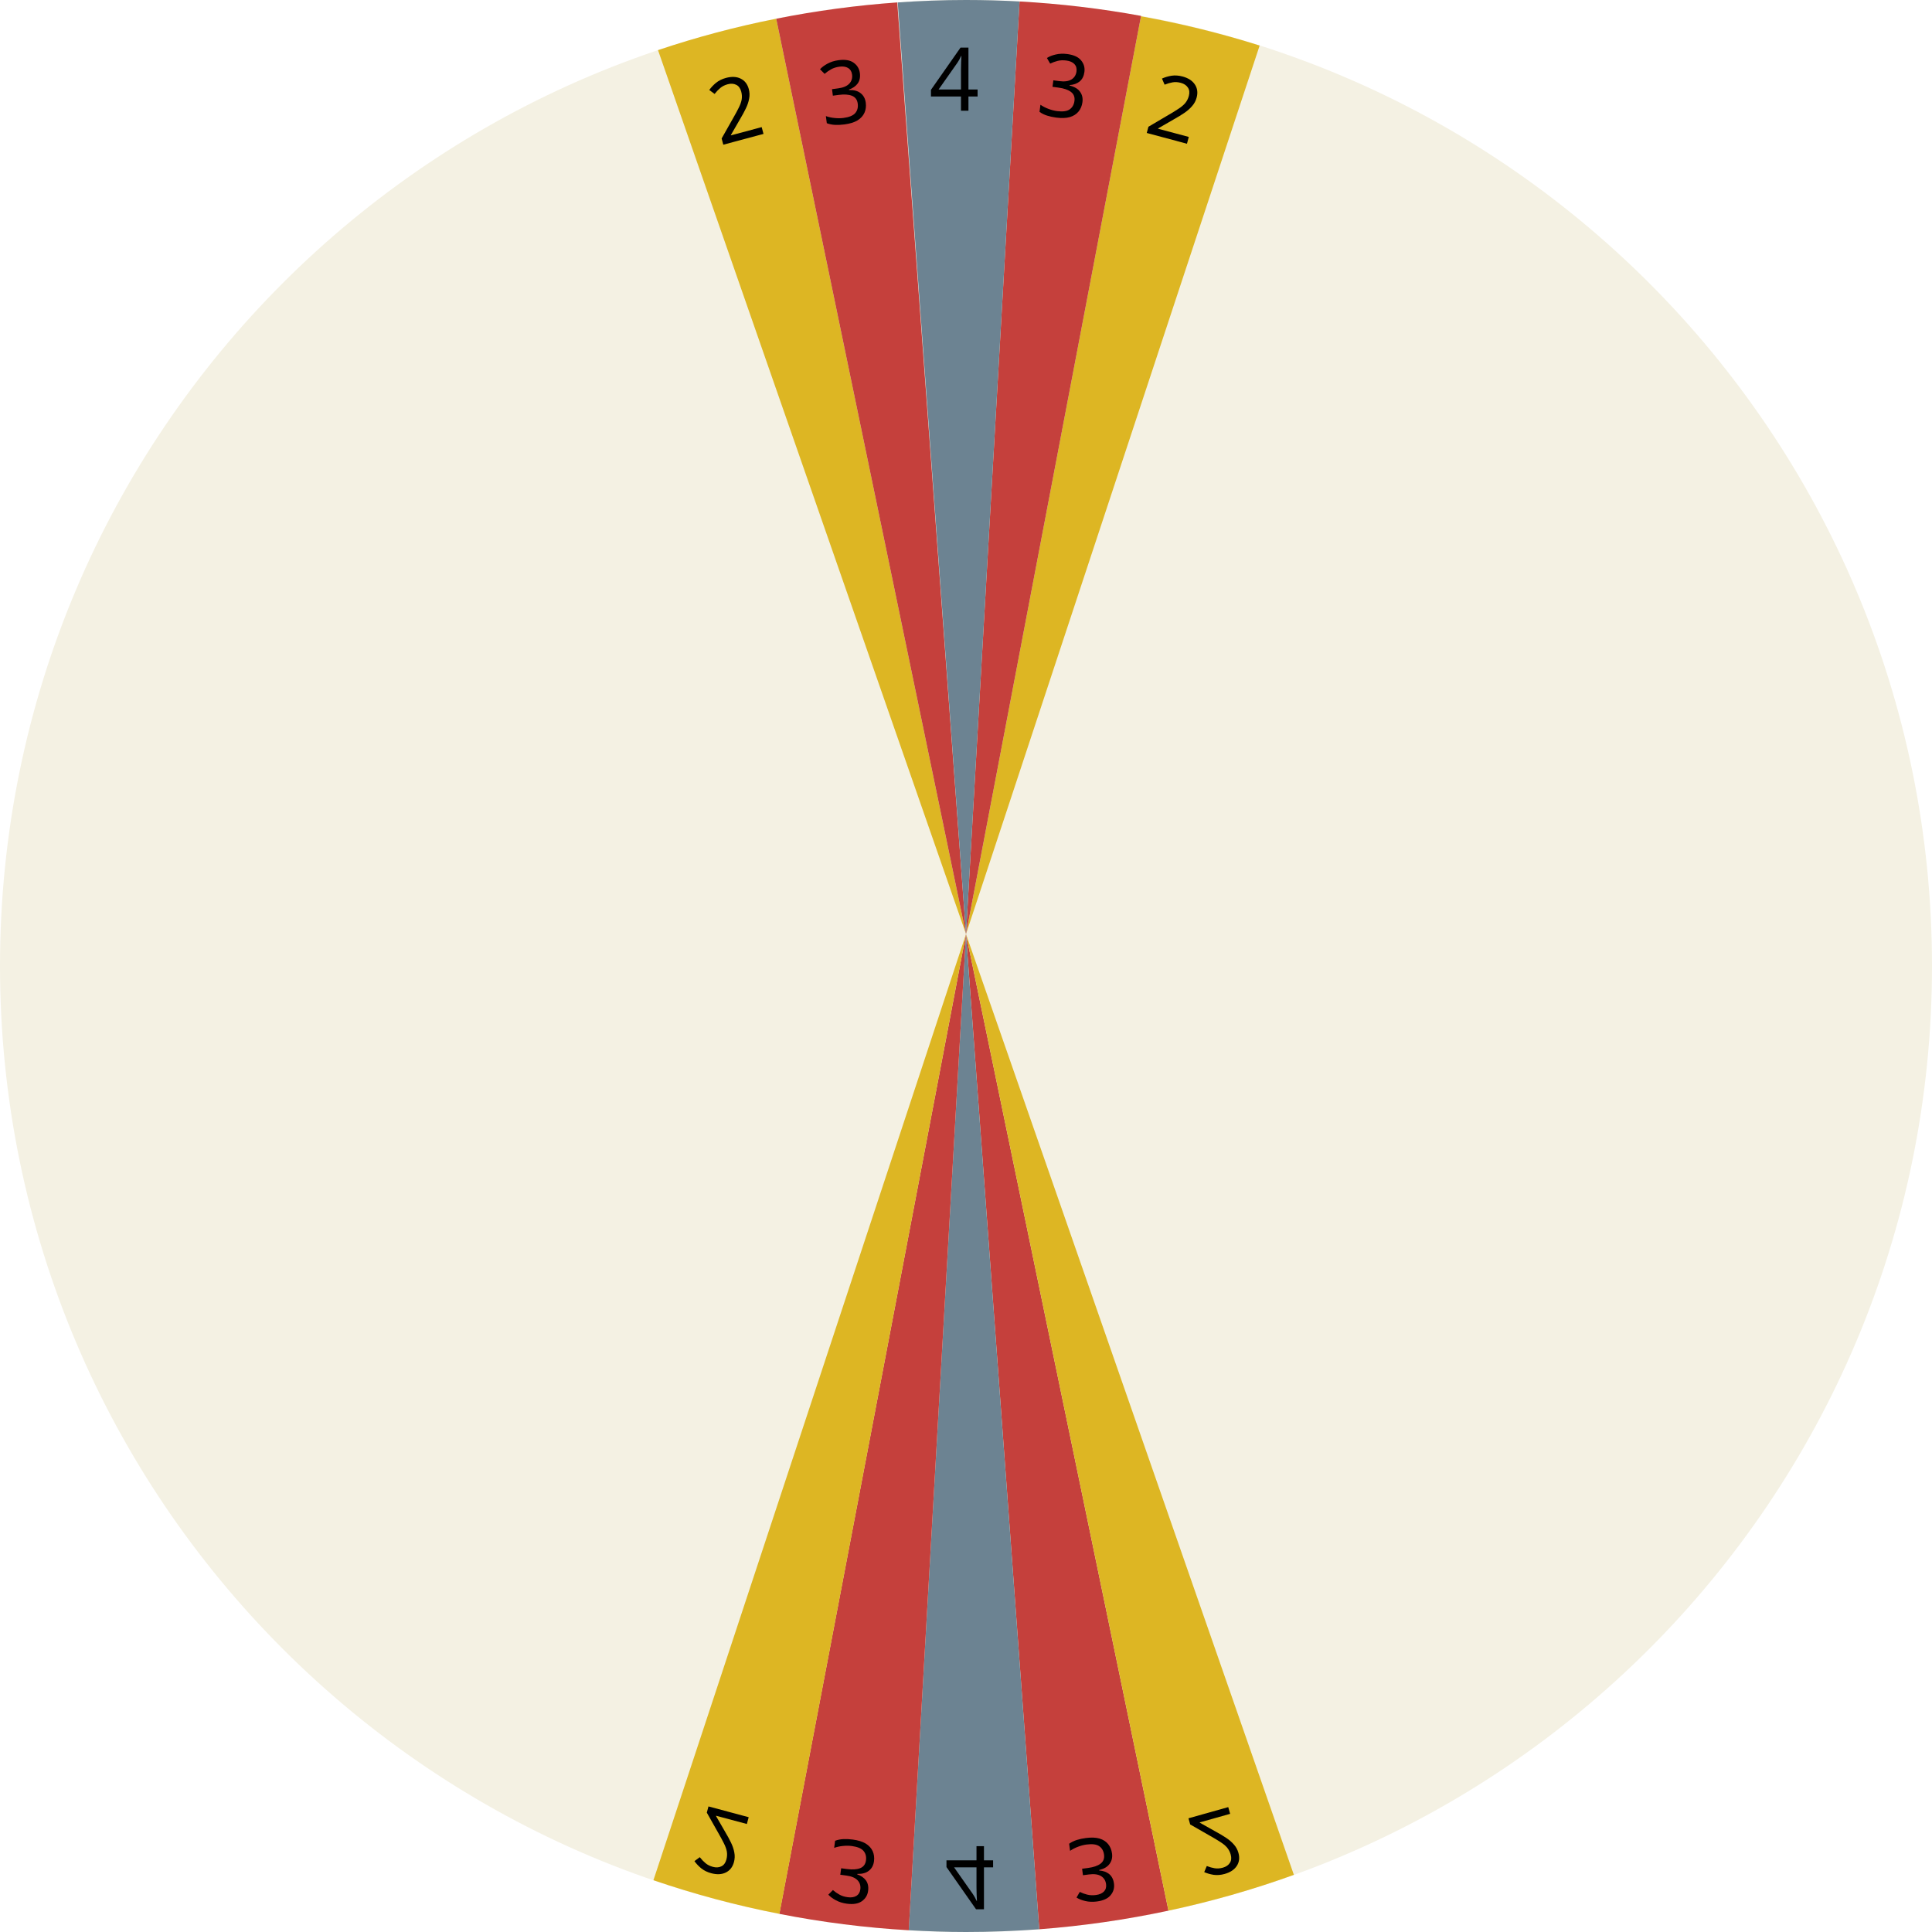
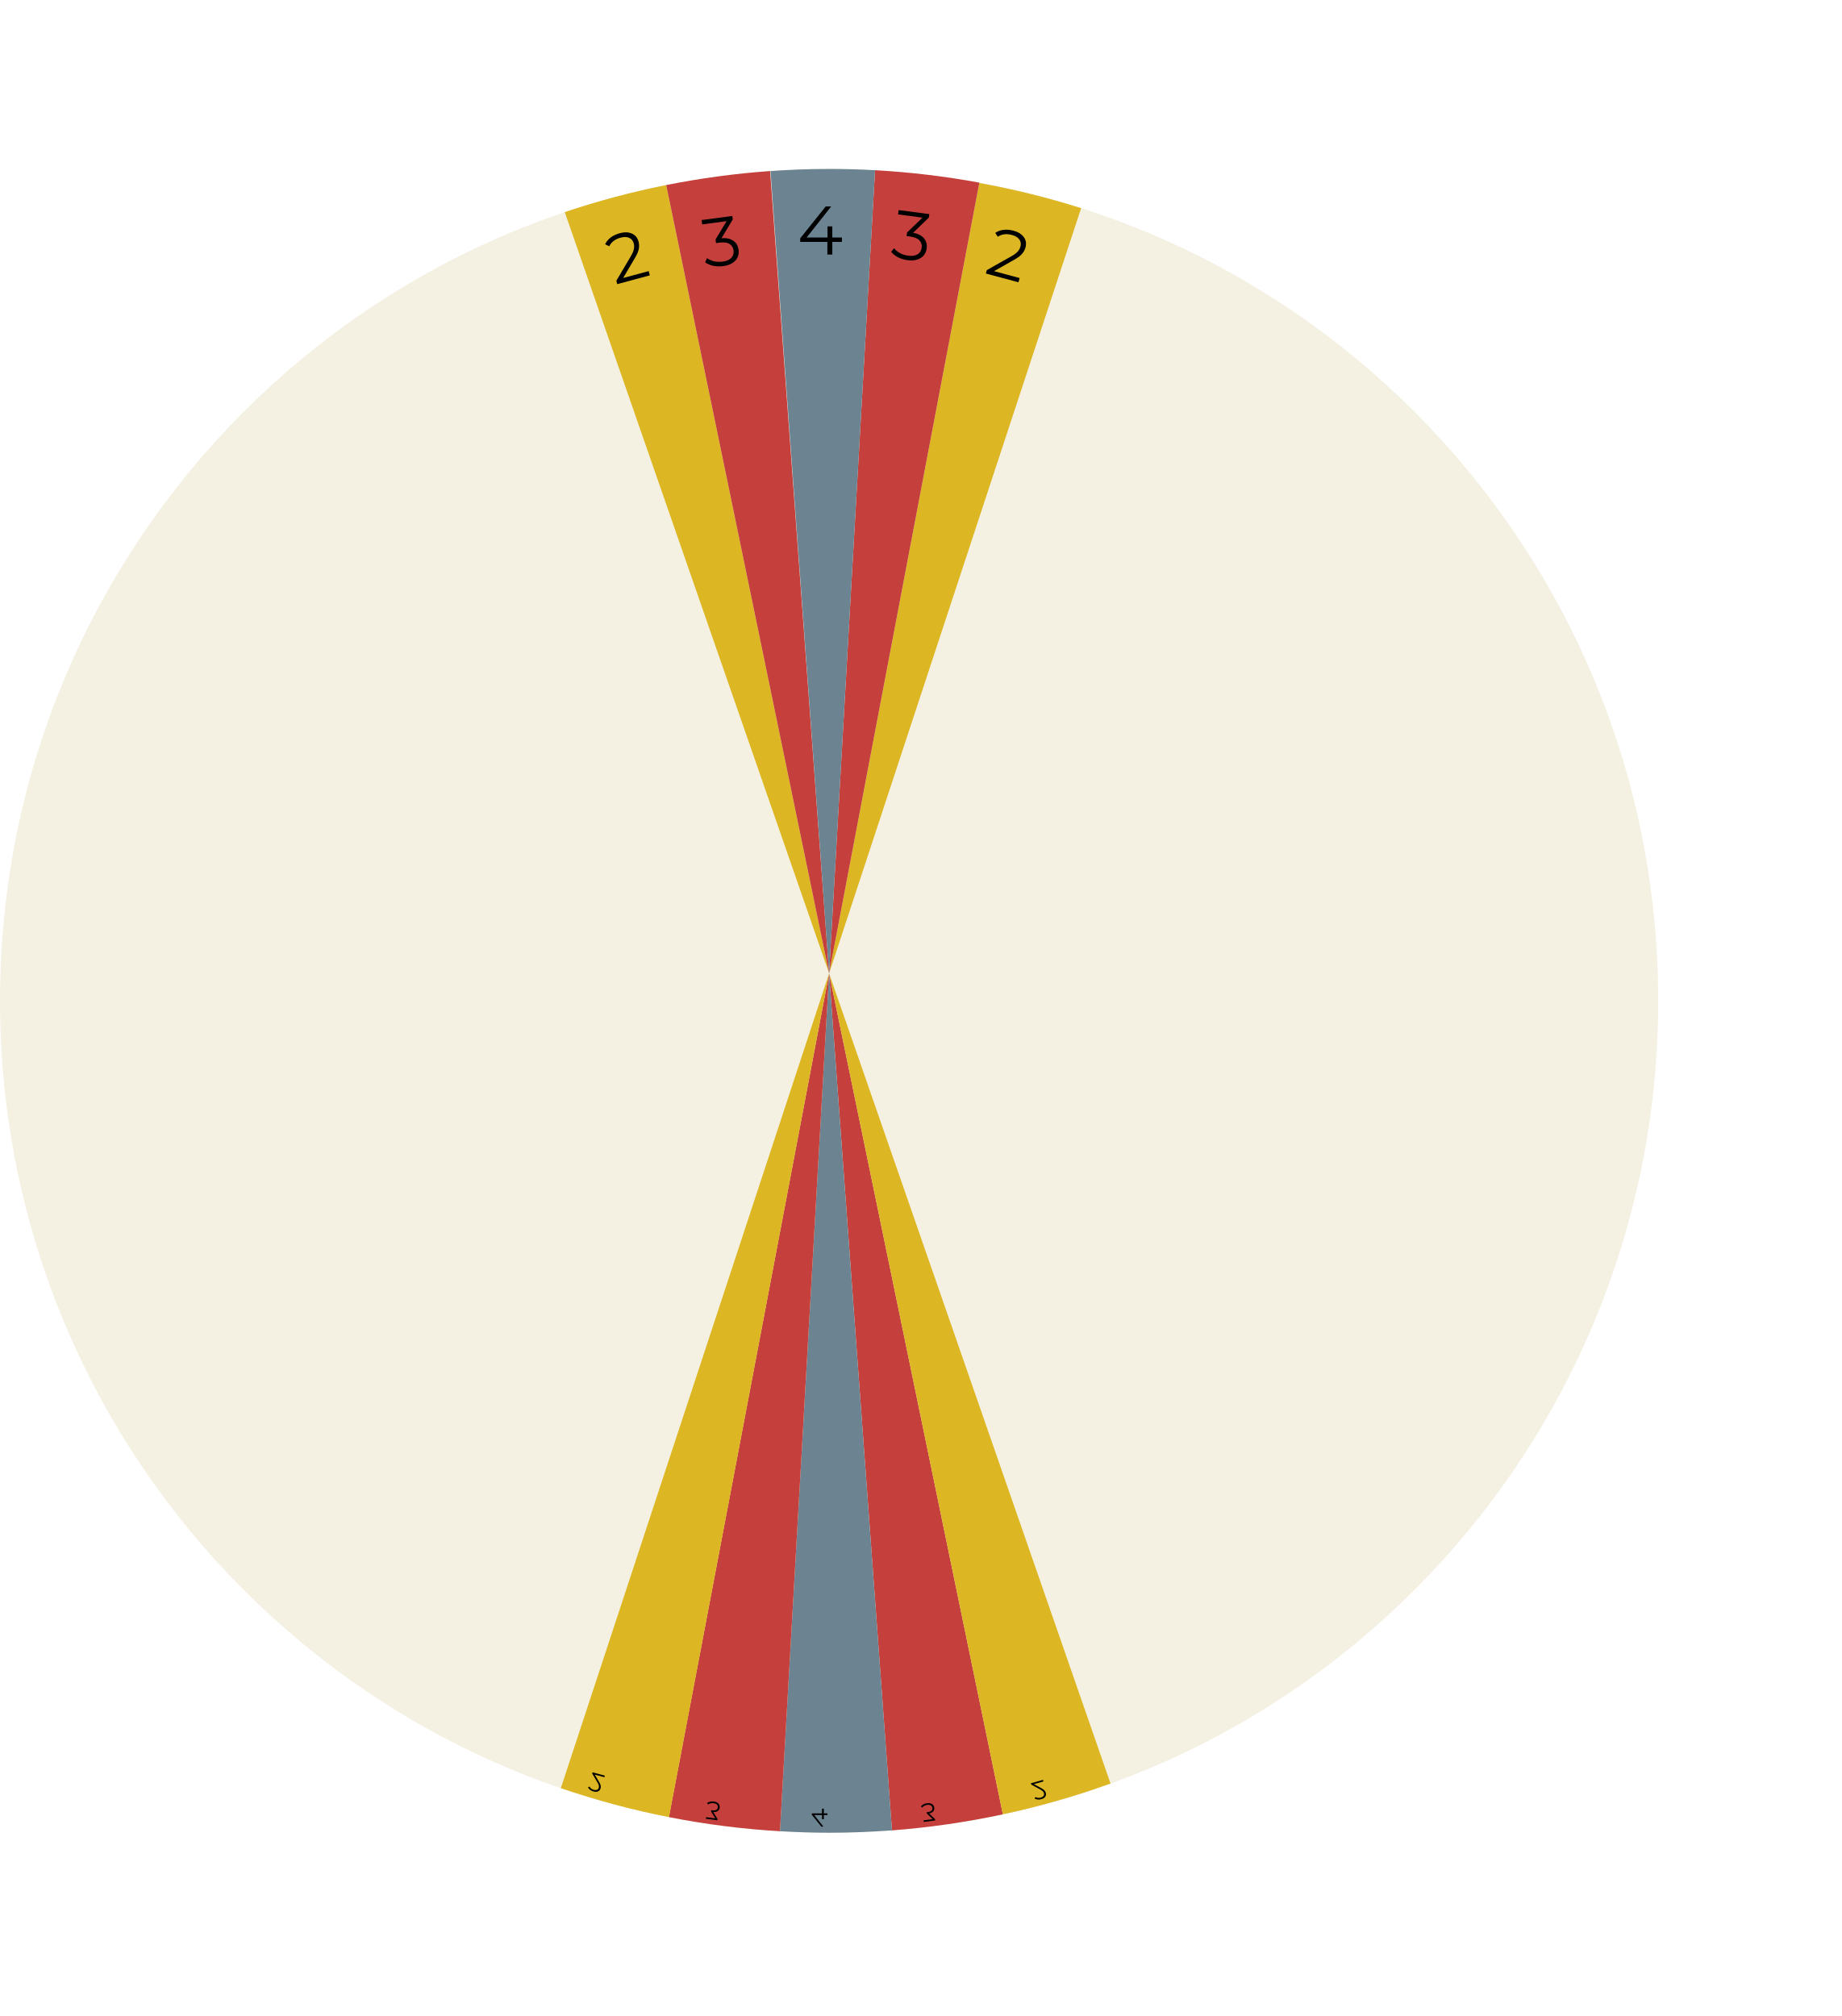
- <svg xmlns="http://www.w3.org/2000/svg" viewBox="0 0 198.1 198.1">
-   <defs>
-     <style>.cls-1{fill:#f4f1e3;}.cls-2{fill:#ddb623;}.cls-3{fill:#c5403c;}.cls-4{fill:#6c8392;}.cls-5{font-size:9px;font-family:Montserrat-Regular, Montserrat;}</style>
-   </defs>
-   <g id="Camada_2" data-name="Camada 2">
-     <g id="Pointers_Circle" data-name="Pointers Circle">
-       <g id="Pointers_Circle-2" data-name="Pointers Circle">
-         <circle id="Base" class="cls-1" cx="99.05" cy="99.05" r="99.05" />
-         <g id="Point_places" data-name="Point places">
-           <path class="cls-2" d="M99.05,95.78,129.16,4.67a98.85,98.85,0,0,0-12.17-3L99.05,95.78Z" />
-           <path class="cls-3" d="M117,1.63A99.84,99.84,0,0,0,104.54.15L99.05,95.78Z" />
-           <path class="cls-2" d="M99.05,95.78,79.59,1.92A97.69,97.69,0,0,0,67.47,5.14L99.05,95.77Z" />
-           <path class="cls-3" d="M99.05,95.78,92,.25A99.72,99.72,0,0,0,79.59,1.92L99.05,95.78Z" />
-           <path class="cls-4" d="M99.05,95.78,104.54.15Q101.81,0,99.05,0c-2.37,0-4.71.09-7,.25l7,95.53Z" />
-           <path class="cls-3" d="M106.56,197.82a99.48,99.48,0,0,0,13.25-1.91L99.05,95.78Z" />
-           <path class="cls-2" d="M119.81,195.91a97.65,97.65,0,0,0,12.86-3.67L99.05,95.78Z" />
-           <path class="cls-4" d="M99.05,95.78,93.18,197.92c1.94.11,3.9.18,5.87.18,2.53,0,5-.1,7.51-.28l-7.51-102Z" />
-           <path class="cls-3" d="M99.05,95.78,79.91,196.24a98.21,98.21,0,0,0,13.27,1.68L99.05,95.78Z" />
-           <path class="cls-2" d="M67,192.79a97.42,97.42,0,0,0,12.92,3.45L99.05,95.78Z" />
-         </g>
-         <g id="Top_Numbers" data-name="Top Numbers">
-           <text class="cls-5" transform="translate(95.27 11.35)">4</text>
-           <text class="cls-5" transform="translate(106.15 11.68) rotate(7.5)">3</text>
-           <text class="cls-5" transform="matrix(0.97, 0.26, -0.26, 0.97, 117.16, 13.52)">2</text>
-           <text class="cls-5" transform="translate(84.41 12.95) rotate(-7.5)">3</text>
-           <text class="cls-5" transform="matrix(0.97, -0.26, 0.26, 0.97, 73.74, 14.95)">2</text>
-         </g>
-         <g id="Top_Numbers-2" data-name="Top Numbers">
-           <text class="cls-5" transform="matrix(1, 0, 0, -1, 96.86, 189.3)">4</text>
-           <text class="cls-5" transform="matrix(0.99, -0.13, -0.13, -0.99, 109.19, 188.84)">3</text>
-           <text class="cls-5" transform="matrix(0.96, -0.27, -0.27, -0.96, 121.44, 186.56)">2</text>
-           <text class="cls-5" transform="matrix(0.99, 0.13, 0.13, -0.99, 85.26, 188.43)">3</text>
-           <text class="cls-5" transform="matrix(0.97, 0.26, 0.26, -0.97, 72.22, 185.11)">2</text>
-         </g>
-       </g>
-     </g>
-   </g>
+ <svg xmlns="http://www.w3.org/2000/svg" width="643" height="704" viewBox="0 0 643 704" fill="none">
+   <path d="M289.5 640C449.386 640 579 509.939 579 349.5C579 189.061 449.386 59 289.5 59C129.614 59 0 189.061 0 349.5C0 509.939 129.614 640 289.5 640Z" fill="#F4F1E3" />
+   <path d="M289.5 339.91L377.504 72.697C365.845 69.011 353.965 66.073 341.934 63.898L289.5 339.91Z" fill="#DDB623" />
+   <path d="M341.964 63.781C329.927 61.569 317.764 60.119 305.546 59.44L289.5 339.91L341.964 63.781Z" fill="#C5403C" />
+   <path d="M289.5 339.91L232.623 64.631C220.626 67.014 208.793 70.169 197.199 74.075L289.5 339.88V339.91Z" fill="#DDB623" />
+   <path d="M289.5 339.909L268.895 59.733C256.714 60.602 244.599 62.237 232.623 64.631L289.5 339.909Z" fill="#C5403C" />
+   <path d="M289.5 339.91L305.546 59.44C300.227 59.147 294.878 59 289.5 59C282.573 59 275.734 59.264 269.041 59.733L289.5 339.91Z" fill="#6C8392" />
+   <path d="M311.45 639.179C324.47 638.186 337.408 636.315 350.177 633.577L289.5 339.91L311.45 639.179Z" fill="#C5403C" />
+   <path d="M350.177 633.577C362.936 630.855 375.494 627.259 387.763 622.814L289.5 339.91L350.177 633.577Z" fill="#DDB623" />
+   <path d="M289.5 339.91L272.344 639.472C278.014 639.795 283.742 640 289.5 640C296.895 640 304.114 639.707 311.45 639.179L289.5 340.027V339.91Z" fill="#6C8392" />
+   <path d="M289.5 339.91L233.558 634.545C246.36 637.07 259.319 638.716 272.343 639.472L289.5 339.91Z" fill="#C5403C" />
+   <path d="M195.825 624.427C208.167 628.663 220.784 632.044 233.588 634.545L289.5 339.91L195.825 624.427Z" fill="#DDB623" />
+   <path d="M293.98 84.476H290.62V88.892H288.892V84.476H279.412V83.228L288.316 72.092H290.236L281.644 82.94H288.94V79.052H290.62V82.94H293.98V84.476Z" fill="black" />
+   <path d="M318.842 81.284C320.574 81.609 321.836 82.26 322.628 83.236C323.438 84.199 323.753 85.362 323.574 86.726C323.449 87.678 323.108 88.496 322.55 89.181C321.994 89.85 321.236 90.339 320.276 90.648C319.316 90.957 318.185 91.025 316.884 90.854C315.679 90.694 314.562 90.353 313.533 89.83C312.522 89.293 311.735 88.656 311.17 87.92L312.18 86.674C312.66 87.318 313.337 87.883 314.209 88.37C315.083 88.84 316.044 89.145 317.09 89.283C318.455 89.463 319.548 89.309 320.371 88.821C321.195 88.316 321.676 87.541 321.813 86.494C321.949 85.463 321.682 84.604 321.014 83.919C320.345 83.233 319.257 82.791 317.751 82.592L316.561 82.435L316.726 81.174L322.101 76.001L313.583 74.876L313.783 73.353L324.49 74.767L324.33 75.981L318.842 81.284Z" fill="black" />
+   <path d="M356.015 97.089L355.618 98.573L344.239 95.512L344.555 94.33L353.064 89.535C354.137 88.929 354.901 88.364 355.355 87.84C355.829 87.305 356.149 86.728 356.314 86.11C356.57 85.152 356.436 84.32 355.912 83.616C355.408 82.9 354.545 82.379 353.325 82.05C351.424 81.539 349.788 81.745 348.415 82.668L347.505 81.33C348.337 80.758 349.293 80.403 350.374 80.263C351.47 80.127 352.636 80.225 353.873 80.557C355.526 81.002 356.726 81.747 357.473 82.793C358.24 83.828 358.442 85.026 358.079 86.386C357.856 87.221 357.456 87.975 356.878 88.648C356.301 89.321 355.361 90.021 354.057 90.747L347.092 94.689L356.015 97.089Z" fill="black" />
+   <path d="M251.921 83.185C253.678 83.05 255.065 83.351 256.081 84.088C257.112 84.807 257.716 85.849 257.895 87.213C258.02 88.165 257.902 89.044 257.539 89.851C257.175 90.641 256.569 91.31 255.721 91.858C254.873 92.406 253.799 92.766 252.498 92.938C251.293 93.097 250.125 93.057 248.997 92.819C247.882 92.563 246.957 92.153 246.221 91.588L246.876 90.122C247.506 90.619 248.305 90.99 249.273 91.233C250.239 91.461 251.245 91.505 252.292 91.367C253.656 91.187 254.672 90.754 255.341 90.068C256.007 89.367 256.272 88.493 256.135 87.446C255.999 86.415 255.52 85.655 254.698 85.166C253.875 84.678 252.711 84.533 251.204 84.732L250.014 84.889L249.849 83.628L253.706 77.236L245.188 78.361L244.988 76.838L255.695 75.424L255.854 76.638L251.921 83.185Z" fill="black" />
+   <path d="M226.508 94.675L226.905 96.159L215.525 99.22L215.209 98.038L220.188 89.615C220.815 88.552 221.195 87.68 221.327 86.998C221.471 86.296 221.46 85.636 221.295 85.018C221.039 84.06 220.509 83.407 219.704 83.06C218.911 82.694 217.904 82.675 216.683 83.003C214.783 83.514 213.468 84.514 212.739 86.002L211.285 85.3C211.72 84.387 212.371 83.599 213.237 82.936C214.118 82.268 215.177 81.768 216.413 81.435C218.067 80.99 219.477 81.034 220.646 81.564C221.826 82.075 222.597 83.011 222.961 84.371C223.184 85.206 223.213 86.06 223.049 86.932C222.884 87.805 222.419 88.883 221.652 90.166L217.585 97.076L226.508 94.675Z" fill="black" />
+   <path d="M288.922 633.243H287.662V631.587H287.014V633.243H283.459V633.711L286.798 637.887H287.518L284.296 633.819H287.032V635.277H287.662V633.819H288.922V633.243Z" fill="black" />
+   <path d="M324.439 633.273C325.087 633.152 325.56 632.908 325.857 632.543C326.16 632.183 326.278 631.747 326.211 631.236C326.165 630.88 326.037 630.573 325.828 630.317C325.62 630.066 325.336 629.883 324.977 629.767C324.617 629.651 324.194 629.626 323.707 629.69C323.256 629.749 322.837 629.877 322.452 630.073C322.073 630.274 321.778 630.512 321.567 630.788L321.945 631.254C322.125 631.013 322.378 630.802 322.705 630.62C323.032 630.443 323.392 630.33 323.784 630.278C324.295 630.211 324.704 630.268 325.012 630.451C325.321 630.64 325.501 630.931 325.552 631.323C325.603 631.709 325.503 632.03 325.252 632.287C325.002 632.544 324.595 632.709 324.03 632.783L323.585 632.842L323.647 633.314L325.658 635.252L322.469 635.672L322.543 636.242L326.553 635.714L326.493 635.26L324.439 633.273Z" fill="black" />
+   <path d="M364.347 622.09L364.192 621.537L359.951 622.734L360.074 623.174L363.278 624.928C363.682 625.15 363.97 625.357 364.143 625.551C364.323 625.749 364.445 625.963 364.509 626.194C364.61 626.551 364.563 626.863 364.37 627.128C364.185 627.398 363.865 627.597 363.41 627.726C362.702 627.926 362.089 627.856 361.571 627.517L361.237 628.022C361.551 628.232 361.91 628.36 362.315 628.408C362.726 628.454 363.161 628.412 363.622 628.282C364.238 628.108 364.683 627.823 364.958 627.429C365.24 627.038 365.31 626.59 365.168 626.083C365.081 625.771 364.928 625.491 364.709 625.242C364.49 624.993 364.135 624.736 363.644 624.47L361.022 623.028L364.347 622.09Z" fill="black" />
+   <path d="M249.061 632.752C249.719 632.802 250.238 632.689 250.618 632.413C251.004 632.144 251.23 631.754 251.297 631.243C251.344 630.886 251.299 630.557 251.164 630.255C251.027 629.959 250.8 629.709 250.482 629.504C250.165 629.299 249.763 629.164 249.276 629.1C248.824 629.041 248.387 629.055 247.965 629.145C247.547 629.241 247.201 629.395 246.925 629.606L247.171 630.155C247.407 629.969 247.706 629.83 248.068 629.739C248.43 629.653 248.807 629.636 249.199 629.688C249.709 629.755 250.09 629.917 250.34 630.174C250.59 630.436 250.689 630.764 250.638 631.156C250.587 631.542 250.408 631.827 250.1 632.01C249.792 632.193 249.356 632.247 248.792 632.172L248.346 632.114L248.285 632.586L249.73 634.979L246.54 634.559L246.466 635.129L250.475 635.657L250.534 635.203L249.061 632.752Z" fill="black" />
+   <path d="M211.042 620.614L211.191 620.055L206.906 618.903L206.787 619.348L208.662 622.52C208.898 622.92 209.041 623.249 209.091 623.505C209.145 623.77 209.141 624.018 209.079 624.251C208.983 624.612 208.783 624.858 208.48 624.988C208.181 625.126 207.802 625.133 207.342 625.01C206.626 624.817 206.131 624.441 205.857 623.88L205.309 624.145C205.473 624.488 205.718 624.785 206.044 625.035C206.376 625.287 206.775 625.475 207.24 625.6C207.863 625.768 208.394 625.751 208.834 625.552C209.279 625.359 209.569 625.007 209.706 624.494C209.79 624.18 209.801 623.859 209.739 623.53C209.677 623.201 209.502 622.795 209.213 622.312L207.682 619.71L211.042 620.614Z" fill="black" />
</svg>
